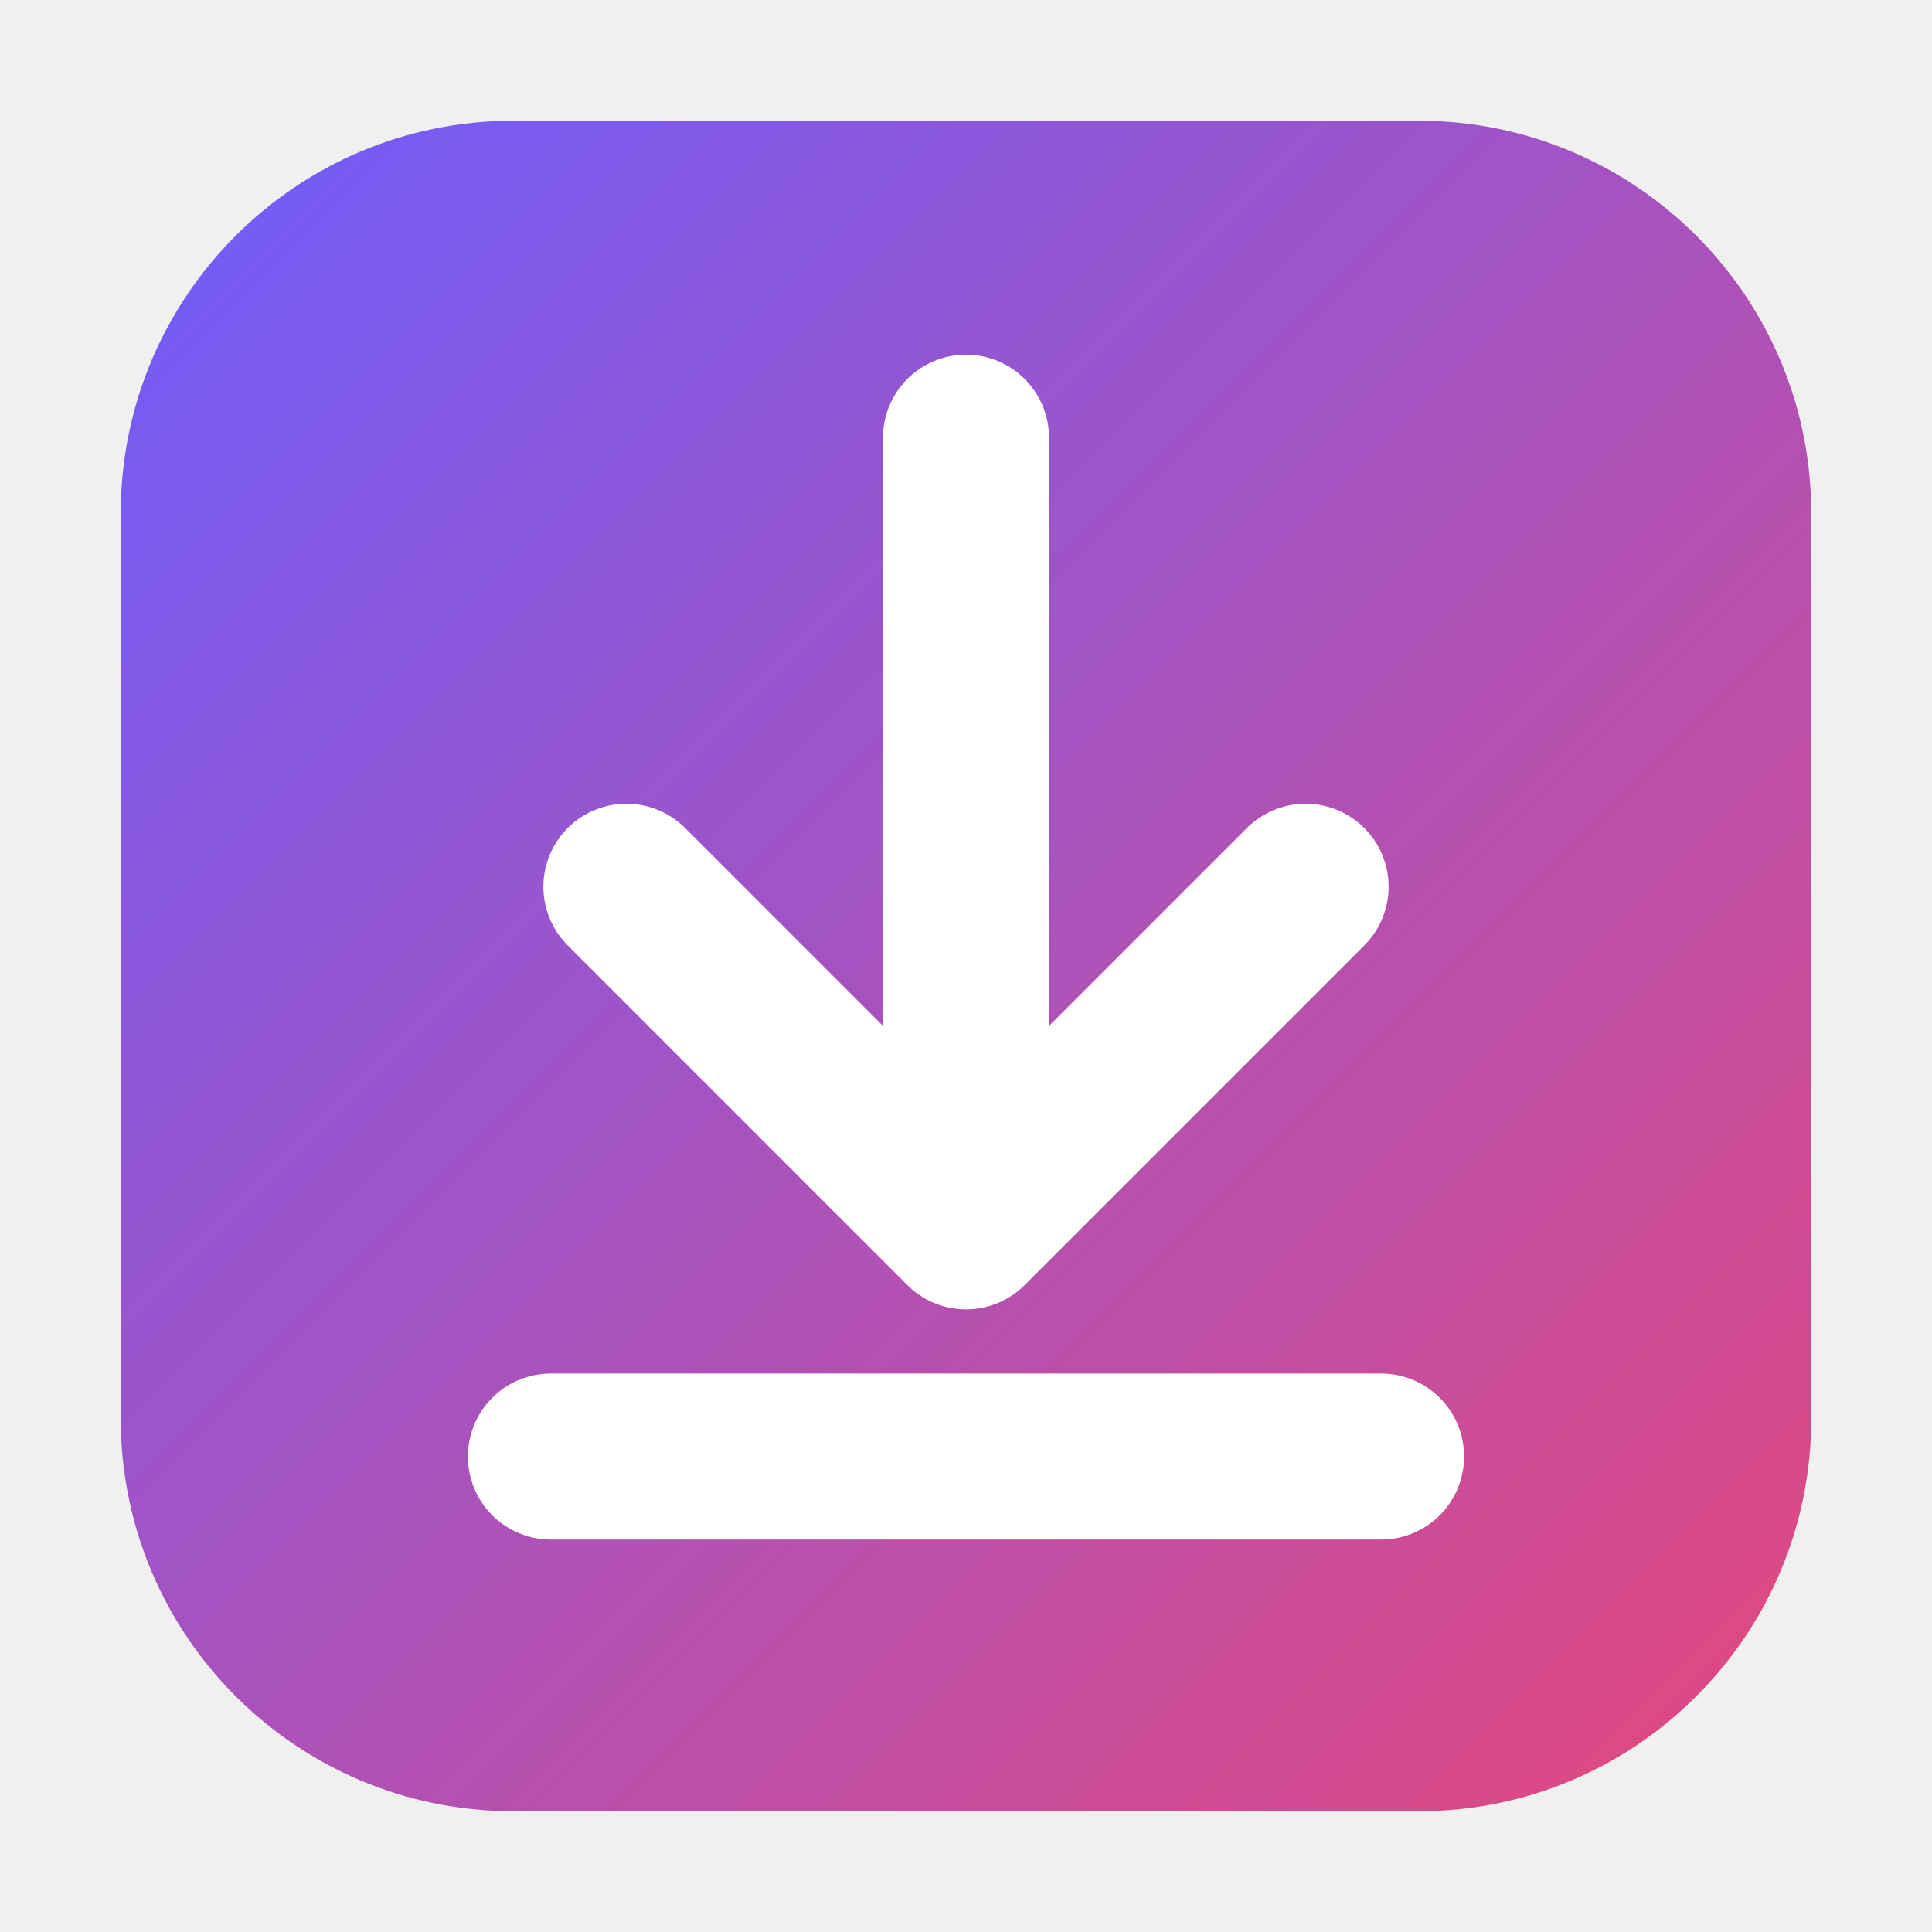
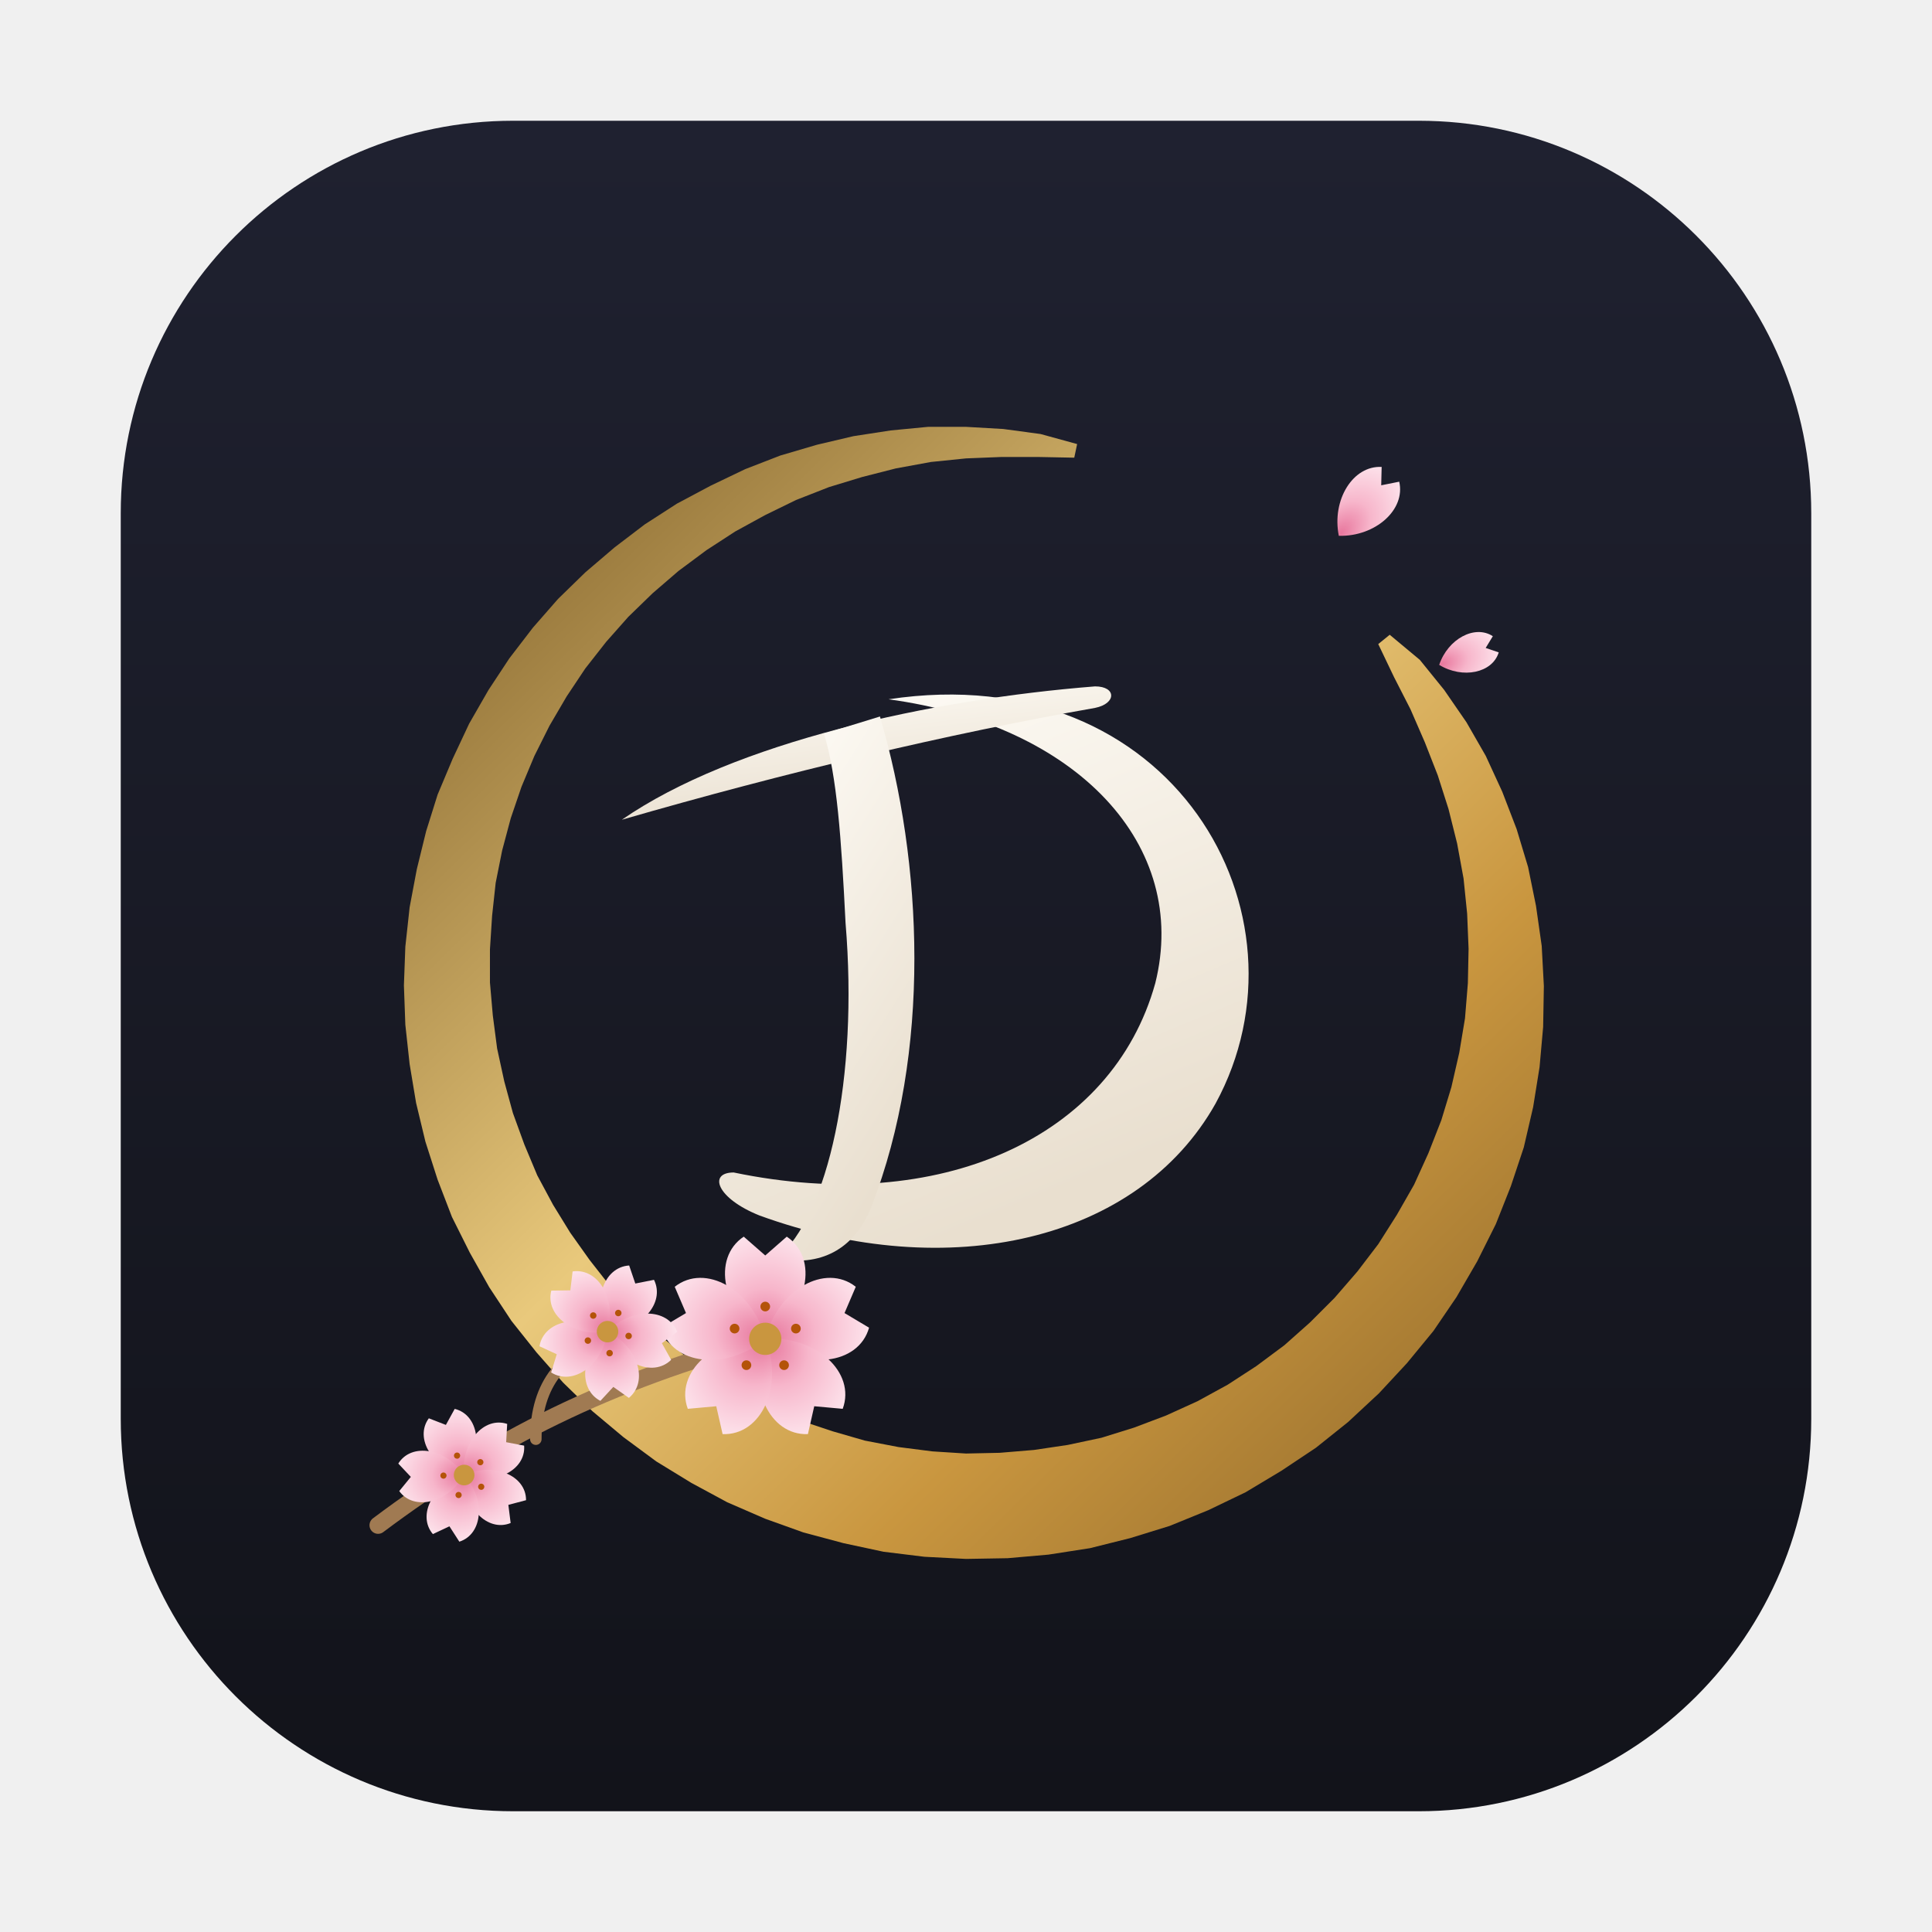
<svg xmlns="http://www.w3.org/2000/svg" viewBox="0 0 1024 1024">
  <defs>
-     <linearGradient id="g" x1="0" y1="0" x2="1" y2="1">
-       <stop offset="0" stop-color="#6d5dfc" />
-       <stop offset="1" stop-color="#e5487d" />
+     <linearGradient id="bg" x1="0" y1="0" x2="0" y2="1">
+       <stop offset="0" stop-color="#1f2130" />
+       <stop offset="1" stop-color="#12131a" />
    </linearGradient>
  </defs>
-   <rect x="64" y="64" width="896" height="896" rx="208" fill="url(#g)" />
-   <path d="M512 232v392" stroke="#fff" stroke-width="88" stroke-linecap="round" />
-   <path d="M332 470l180 180 180-180" fill="none" stroke="#fff" stroke-width="88" stroke-linecap="round" stroke-linejoin="round" />
-   <path d="M292 772h440" stroke="#fff" stroke-width="88" stroke-linecap="round" />
+   <rect x="64" y="64" width="896" height="896" rx="208" fill="url(#bg)" />
+   <g transform="translate(132 132) scale(3.8)">
+     <defs>
+       <linearGradient id="gold" x1="0" y1="0" x2="1" y2="1">
+         <stop offset="0" stop-color="#7A5A24" />
+         <stop offset="0.45" stop-color="#E9C97C" />
+         <stop offset="0.7" stop-color="#C9963F" />
+         <stop offset="1" stop-color="#8A6428" />
+       </linearGradient>
+       <linearGradient id="ink" x1="0" y1="0" x2="0.4" y2="1">
+         <stop offset="0" stop-color="#FFFDF8" />
+         <stop offset="1" stop-color="#E9DFCF" />
+       </linearGradient>
+       <radialGradient id="petal" cx="0.5" cy="0.95" r="1">
+         <stop offset="0" stop-color="#E8789E" />
+         <stop offset="0.45" stop-color="#F7B6CB" />
+         <stop offset="1" stop-color="#FDE4EC" />
+       </radialGradient>
+     </defs>
+     <path d="M159.1 53.8 L163.3 57.3 L166.7 61.5 L169.8 66.0 L172.5 70.7 L174.8 75.7 L176.8 80.9 L178.4 86.2 L179.5 91.6 L180.3 97.2 L180.6 102.8 L180.5 108.5 L180.0 114.1 L179.1 119.7 L177.8 125.3 L176.0 130.7 L173.9 136.0 L171.3 141.2 L168.4 146.2 L165.2 150.9 L161.5 155.4 L157.6 159.6 L153.3 163.6 L148.8 167.2 L144.0 170.4 L139.0 173.4 L133.8 175.9 L128.4 178.1 L122.9 179.8 L117.3 181.2 L111.5 182.1 L105.8 182.6 L100.0 182.7 L94.2 182.4 L88.5 181.7 L82.9 180.5 L77.3 179.0 L72.0 177.1 L66.7 174.8 L61.7 172.1 L56.8 169.1 L52.2 165.7 L47.9 162.1 L43.8 158.1 L40.1 153.9 L36.6 149.5 L33.5 144.8 L30.8 140.0 L28.3 135.0 L26.3 129.8 L24.6 124.5 L23.3 119.1 L22.4 113.7 L21.8 108.2 L21.6 102.7 L21.8 97.3 L22.4 91.8 L23.4 86.5 L24.7 81.2 L26.3 76.1 L28.4 71.1 L30.7 66.2 L33.4 61.5 L36.3 57.1 L39.6 52.8 L43.1 48.8 L46.9 45.1 L51.0 41.6 L55.2 38.4 L59.7 35.5 L64.4 33.0 L69.2 30.7 L74.1 28.8 L79.2 27.3 L84.3 26.1 L89.5 25.3 L94.7 24.8 L100.0 24.8 L105.2 25.1 L110.4 25.8 L115.5 27.2 L115.1 29.1 L110.0 29.0 L105.0 29.0 L100.0 29.2 L95.1 29.7 L90.2 30.6 L85.5 31.8 L80.9 33.2 L76.3 35.0 L72.0 37.1 L67.8 39.4 L63.8 42.0 L59.9 44.9 L56.3 48.0 L52.9 51.3 L49.8 54.8 L46.9 58.5 L44.3 62.4 L41.9 66.5 L39.8 70.7 L38.0 75.0 L36.5 79.4 L35.3 83.9 L34.4 88.4 L33.9 93.0 L33.6 97.7 L33.6 102.3 L34.0 106.9 L34.6 111.5 L35.6 116.1 L36.8 120.5 L38.4 124.9 L40.2 129.2 L42.4 133.3 L44.8 137.2 L47.5 141.0 L50.4 144.7 L53.6 148.1 L57.0 151.3 L60.6 154.2 L64.4 156.9 L68.4 159.3 L72.6 161.5 L76.9 163.4 L81.4 164.9 L85.9 166.2 L90.6 167.1 L95.3 167.7 L100.0 168.0 L104.7 167.9 L109.5 167.5 L114.2 166.8 L118.9 165.8 L123.4 164.4 L127.9 162.7 L132.3 160.7 L136.5 158.4 L140.5 155.8 L144.4 152.9 L148.0 149.7 L151.4 146.3 L154.6 142.6 L157.5 138.8 L160.1 134.7 L162.5 130.5 L164.5 126.1 L166.3 121.5 L167.7 116.9 L168.8 112.1 L169.6 107.3 L170.0 102.4 L170.1 97.6 L169.9 92.7 L169.4 87.8 L168.5 82.9 L167.3 78.1 L165.8 73.4 L164.0 68.8 L162.0 64.2 L159.7 59.7 L157.5 55.1 Z" fill="url(#gold)" />
+     <g transform="translate(100 100) scale(0.6) translate(-104 -102)" fill="url(#ink)">
+       <path d="M86 40 C152 30 186 90 162 134 C144 166 100 176 56 160 C46 156 44 150 50 150 C98 160 138 142 148 106 C156 74 130 46 86 40 Z" />
+       <path d="M24 68 C50 50 96 40 134 37 C139 37 139 41 134 42 C100 48 62 57 24 68 Z" />
+       <path d="M84 44 C94 78 96 122 82 158 C78 168 70 172 60 170 C72 160 79 128 76 92 C75 72 74 58 71 48 Z" />
+     </g>
+     <path d="M18 178 C34 166 50 158 72 152" fill="none" stroke="#A07A52" stroke-width="2.4" stroke-linecap="round" />
+     <path d="M40 166 C40 158 44 154 50 152" fill="none" stroke="#A07A52" stroke-width="1.6" stroke-linecap="round" />
+     <g transform="translate(72 152) scale(0.75)">
+       <path d="M0 0 C-8 -5 -10 -15 -4 -19 L0 -15.5 L4 -19 C10 -15 8 -5 0 0 Z" fill="url(#petal)" transform="rotate(0)" />
+       <path d="M0 0 C-8 -5 -10 -15 -4 -19 L0 -15.5 L4 -19 C10 -15 8 -5 0 0 Z" fill="url(#petal)" transform="rotate(72)" />
+       <path d="M0 0 C-8 -5 -10 -15 -4 -19 L0 -15.5 L4 -19 C10 -15 8 -5 0 0 Z" fill="url(#petal)" transform="rotate(144)" />
+       <path d="M0 0 C-8 -5 -10 -15 -4 -19 L0 -15.5 L4 -19 C10 -15 8 -5 0 0 Z" fill="url(#petal)" transform="rotate(216)" />
+       <path d="M0 0 C-8 -5 -10 -15 -4 -19 L0 -15.5 L4 -19 C10 -15 8 -5 0 0 Z" fill="url(#petal)" transform="rotate(288)" />
+       <circle r="3" fill="#C9963F" />
+       <g fill="#B45309">
+         <circle cx="0" cy="-6" r="0.9" />
+         <circle cx="5.7" cy="-1.9" r="0.9" />
+         <circle cx="3.5" cy="4.9" r="0.9" />
+         <circle cx="-3.5" cy="4.9" r="0.9" />
+         <circle cx="-5.7" cy="-1.9" r="0.9" />
+       </g>
+     </g>
+     <g transform="translate(50 151) scale(0.5) rotate(30)">
+       <path d="M0 0 C-8 -5 -10 -15 -4 -19 L0 -15.5 L4 -19 C10 -15 8 -5 0 0 Z" fill="url(#petal)" transform="rotate(0)" />
+       <path d="M0 0 C-8 -5 -10 -15 -4 -19 L0 -15.5 L4 -19 C10 -15 8 -5 0 0 Z" fill="url(#petal)" transform="rotate(72)" />
+       <path d="M0 0 C-8 -5 -10 -15 -4 -19 L0 -15.5 L4 -19 C10 -15 8 -5 0 0 Z" fill="url(#petal)" transform="rotate(144)" />
+       <path d="M0 0 C-8 -5 -10 -15 -4 -19 L0 -15.5 L4 -19 C10 -15 8 -5 0 0 Z" fill="url(#petal)" transform="rotate(216)" />
+       <path d="M0 0 C-8 -5 -10 -15 -4 -19 L0 -15.5 L4 -19 C10 -15 8 -5 0 0 Z" fill="url(#petal)" transform="rotate(288)" />
+       <circle r="3" fill="#C9963F" />
+       <g fill="#B45309">
+         <circle cx="0" cy="-6" r="0.9" />
+         <circle cx="5.7" cy="-1.9" r="0.9" />
+         <circle cx="3.5" cy="4.9" r="0.9" />
+         <circle cx="-3.5" cy="4.9" r="0.9" />
+         <circle cx="-5.7" cy="-1.9" r="0.9" />
+       </g>
+     </g>
+     <g transform="translate(30 171) scale(0.48) rotate(-20)">
+       <path d="M0 0 C-8 -5 -10 -15 -4 -19 L0 -15.5 L4 -19 C10 -15 8 -5 0 0 Z" fill="url(#petal)" transform="rotate(0)" />
+       <path d="M0 0 C-8 -5 -10 -15 -4 -19 L0 -15.5 L4 -19 C10 -15 8 -5 0 0 Z" fill="url(#petal)" transform="rotate(72)" />
+       <path d="M0 0 C-8 -5 -10 -15 -4 -19 L0 -15.5 L4 -19 C10 -15 8 -5 0 0 Z" fill="url(#petal)" transform="rotate(144)" />
+       <path d="M0 0 C-8 -5 -10 -15 -4 -19 L0 -15.5 L4 -19 C10 -15 8 -5 0 0 Z" fill="url(#petal)" transform="rotate(216)" />
+       <path d="M0 0 C-8 -5 -10 -15 -4 -19 L0 -15.5 L4 -19 C10 -15 8 -5 0 0 Z" fill="url(#petal)" transform="rotate(288)" />
+       <circle r="3" fill="#C9963F" />
+       <g fill="#B45309">
+         <circle cx="0" cy="-6" r="0.9" />
+         <circle cx="5.7" cy="-1.9" r="0.9" />
+         <circle cx="3.5" cy="4.9" r="0.9" />
+         <circle cx="-3.5" cy="4.9" r="0.9" />
+         <circle cx="-5.7" cy="-1.9" r="0.9" />
+       </g>
+     </g>
+     <path d="M0 0 C-5 -4 -6 -11 -2 -14 L0 -11.5 L2 -14 C6 -11 5 -4 0 0 Z" fill="url(#petal)" transform="translate(152 40) rotate(40) scale(0.8)" />
+     <path d="M0 0 C-5 -4 -6 -11 -2 -14 L0 -11.5 L2 -14 C6 -11 5 -4 0 0 Z" fill="url(#petal)" transform="translate(166 58) rotate(70) scale(0.6)" />
+   </g>
</svg>
